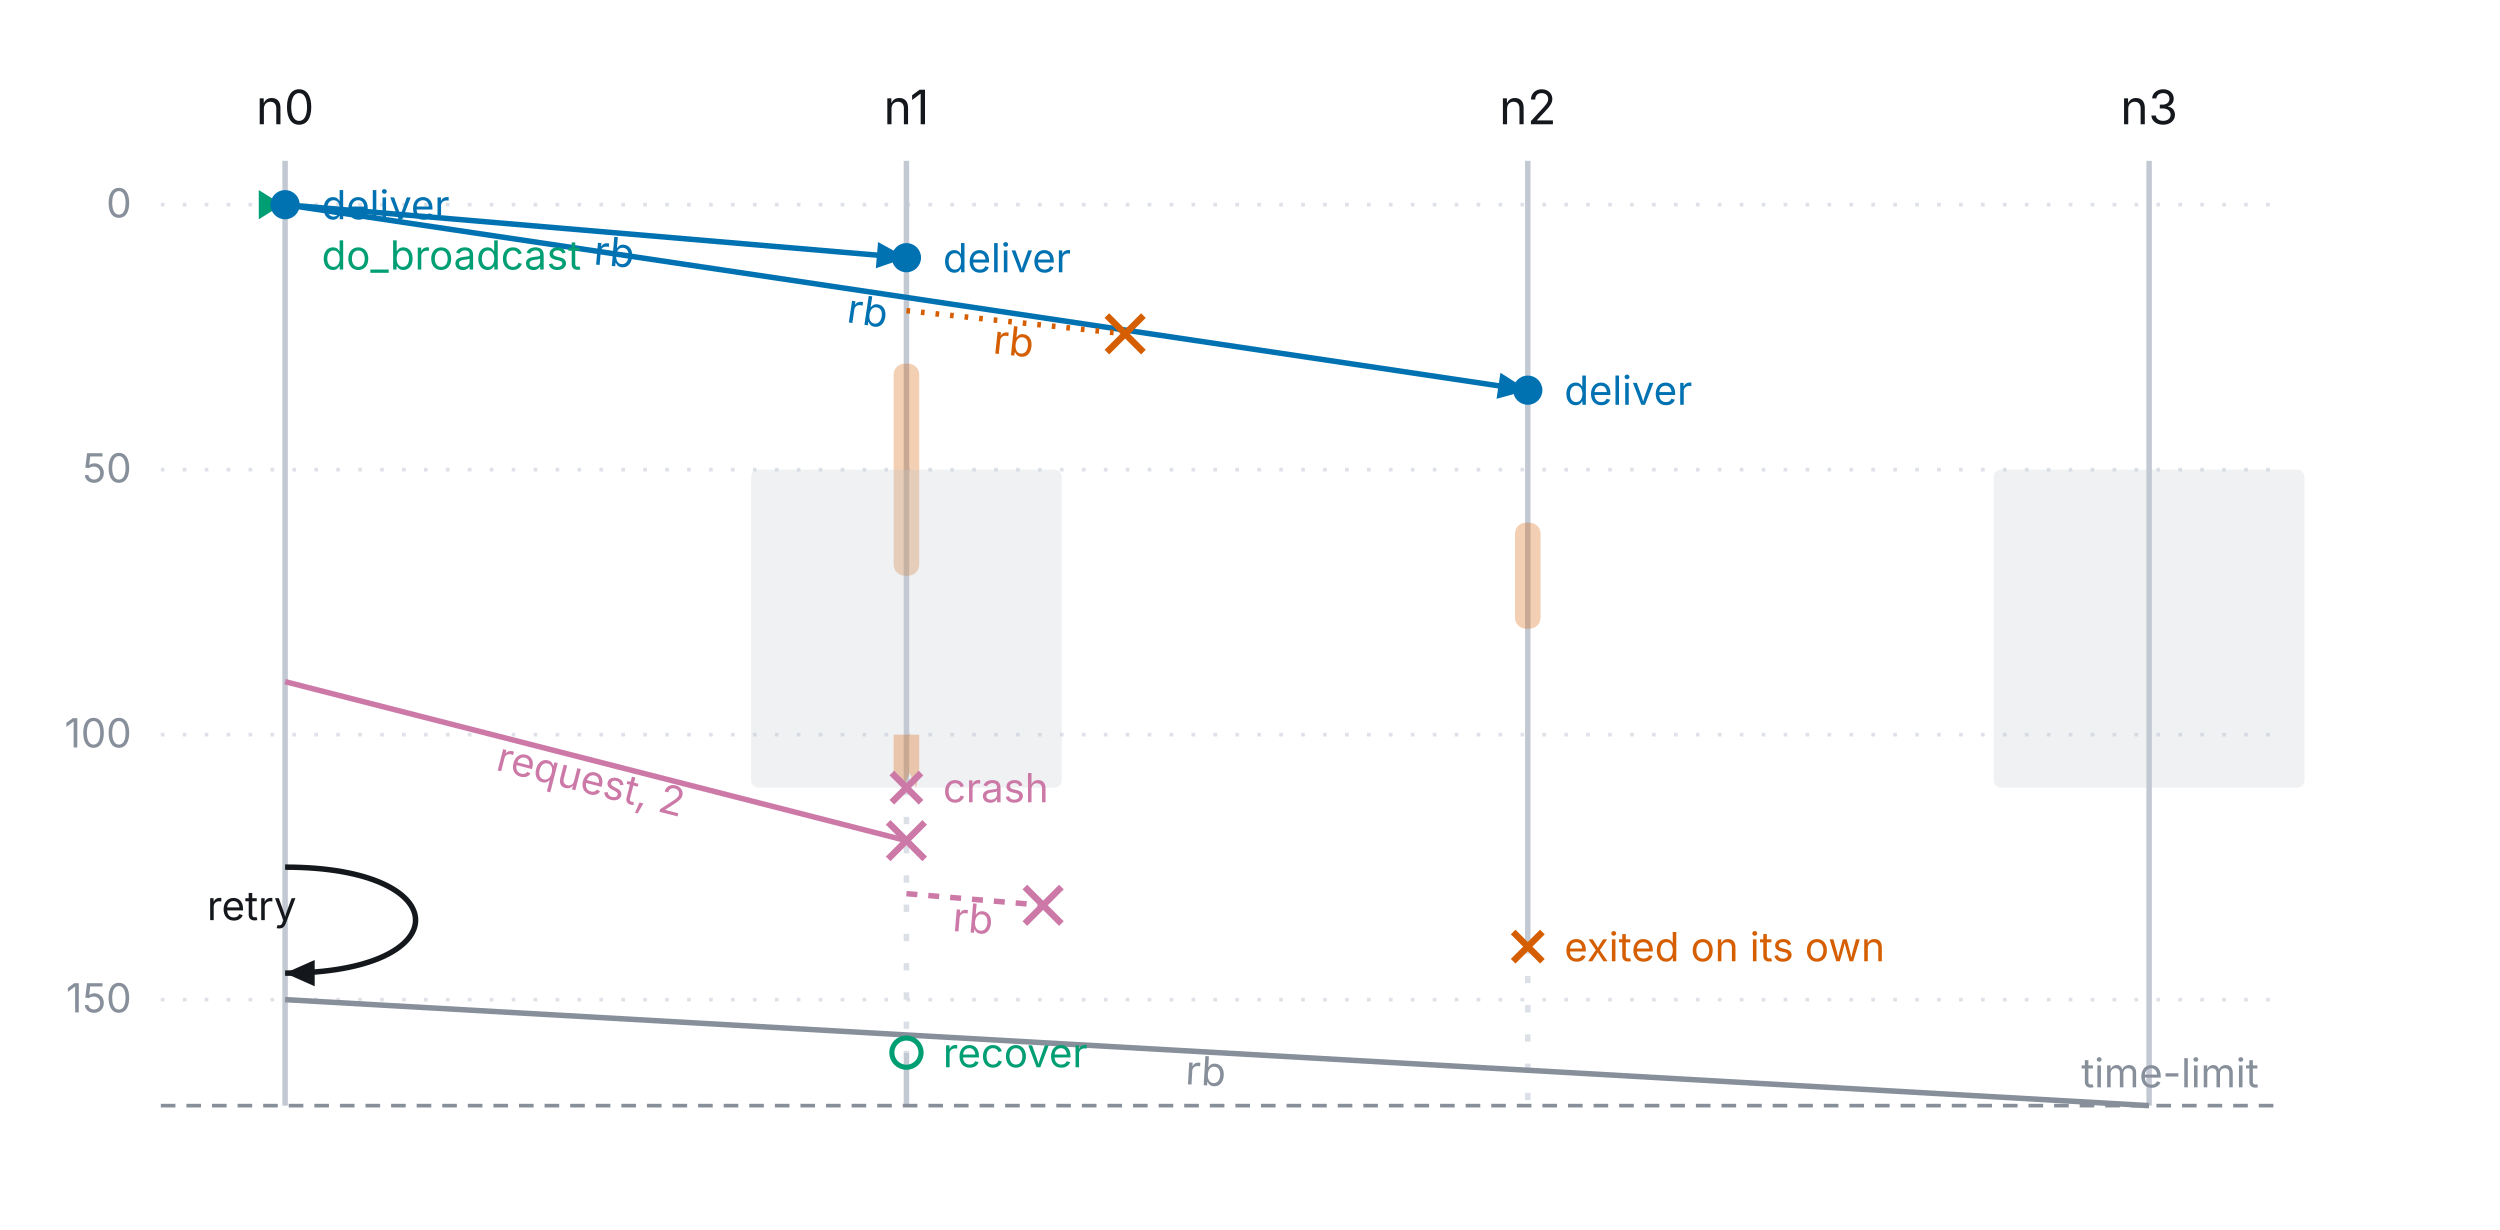
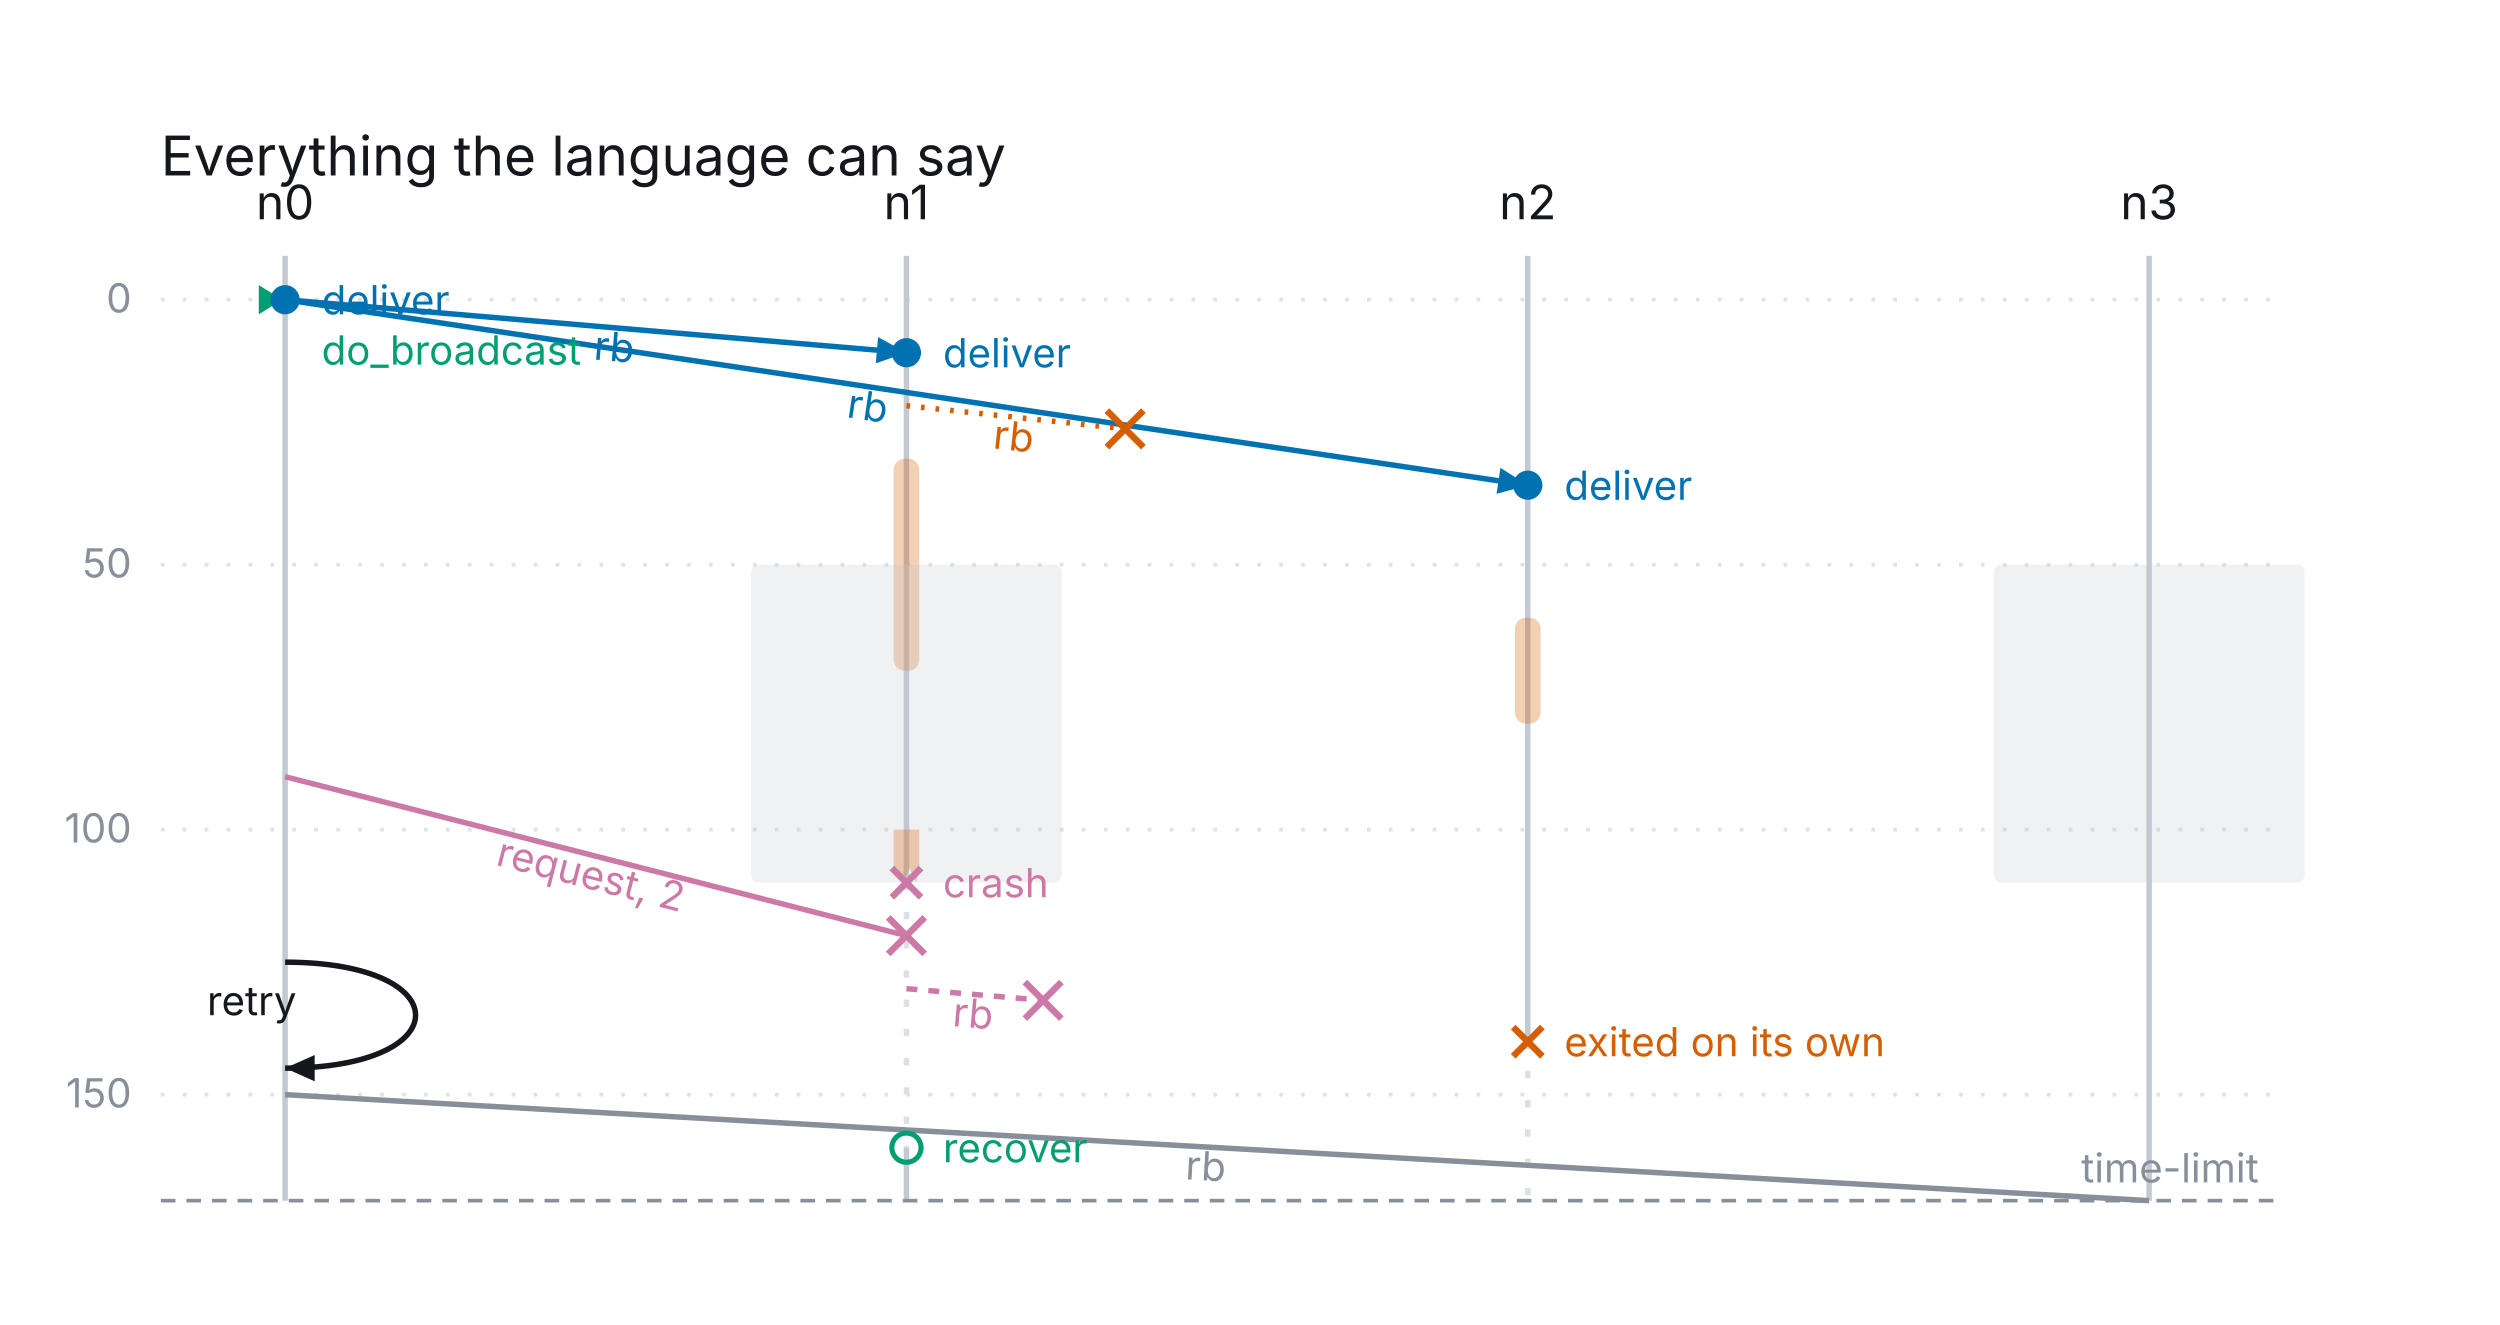
- <svg xmlns="http://www.w3.org/2000/svg" viewBox="0 0 684 336.5" width="684" height="336.5" role="img">
+ <svg xmlns="http://www.w3.org/2000/svg" viewBox="0 0 684 362.5" width="684" height="362.5" role="img">
  <defs>
    <marker id="h0072b2" viewBox="0 0 10 10" refX="9" refY="5" markerWidth="6" markerHeight="6" orient="auto-start-reverse">
      <path d="M 0 1 L 9 5 L 0 9 z" fill="#0072b2" />
    </marker>
    <marker id="h14171c" viewBox="0 0 10 10" refX="9" refY="5" markerWidth="6" markerHeight="6" orient="auto-start-reverse">
      <path d="M 0 1 L 9 5 L 0 9 z" fill="#14171c" />
    </marker>
  </defs>
-   <rect x="0" y="0" width="684" height="336.5" fill="#ffffff" />
-   <text x="36" y="59.5" font-size="11" text-anchor="end" fill="#878f9b" font-family="Inter, ui-sans-serif, system-ui, sans-serif" font-variant-numeric="tabular-nums">0</text>
-   <line x1="44" y1="56" x2="622" y2="56" stroke="#c3c9d3" stroke-width="1" stroke-dasharray="1 5" stroke-opacity="0.55" />
-   <text x="36" y="132" font-size="11" text-anchor="end" fill="#878f9b" font-family="Inter, ui-sans-serif, system-ui, sans-serif" font-variant-numeric="tabular-nums">50</text>
-   <line x1="44" y1="128.5" x2="622" y2="128.5" stroke="#c3c9d3" stroke-width="1" stroke-dasharray="1 5" stroke-opacity="0.55" />
-   <text x="36" y="204.5" font-size="11" text-anchor="end" fill="#878f9b" font-family="Inter, ui-sans-serif, system-ui, sans-serif" font-variant-numeric="tabular-nums">100</text>
-   <line x1="44" y1="201" x2="622" y2="201" stroke="#c3c9d3" stroke-width="1" stroke-dasharray="1 5" stroke-opacity="0.55" />
-   <text x="36" y="277" font-size="11" text-anchor="end" fill="#878f9b" font-family="Inter, ui-sans-serif, system-ui, sans-serif" font-variant-numeric="tabular-nums">150</text>
-   <line x1="44" y1="273.5" x2="622" y2="273.5" stroke="#c3c9d3" stroke-width="1" stroke-dasharray="1 5" stroke-opacity="0.55" />
-   <text x="78" y="34" font-size="13" text-anchor="middle" fill="#14171c" font-family="Inter, ui-sans-serif, system-ui, sans-serif" font-variant-numeric="tabular-nums">n0</text>
-   <line x1="78" y1="44" x2="78" y2="302.5" stroke="#c3c9d3" stroke-width="1.5" />
-   <text x="248" y="34" font-size="13" text-anchor="middle" fill="#14171c" font-family="Inter, ui-sans-serif, system-ui, sans-serif" font-variant-numeric="tabular-nums">n1</text>
-   <line x1="248" y1="44" x2="248" y2="215.5" stroke="#c3c9d3" stroke-width="1.5" />
-   <line x1="248" y1="215.5" x2="248" y2="288" stroke="#dbdfe6" stroke-width="1.5" stroke-dasharray="2 6" />
-   <line x1="248" y1="288" x2="248" y2="302.5" stroke="#c3c9d3" stroke-width="1.5" />
-   <text x="418" y="34" font-size="13" text-anchor="middle" fill="#14171c" font-family="Inter, ui-sans-serif, system-ui, sans-serif" font-variant-numeric="tabular-nums">n2</text>
-   <line x1="418" y1="44" x2="418" y2="259" stroke="#c3c9d3" stroke-width="1.5" />
-   <line x1="418" y1="259" x2="418" y2="302.5" stroke="#dbdfe6" stroke-width="1.5" stroke-dasharray="2 6" />
-   <text x="588" y="34" font-size="13" text-anchor="middle" fill="#14171c" font-family="Inter, ui-sans-serif, system-ui, sans-serif" font-variant-numeric="tabular-nums">n3</text>
-   <line x1="588" y1="44" x2="588" y2="302.5" stroke="#c3c9d3" stroke-width="1.5" />
-   <rect x="244.5" y="99.5" width="7" height="58" rx="3" fill="#d55e00" fill-opacity="0.3" />
-   <rect x="205.5" y="128.5" width="85" height="87" rx="2" fill="#c3c9d3" fill-opacity="0.25" />
-   <rect x="545.5" y="128.5" width="85" height="87" rx="2" fill="#c3c9d3" fill-opacity="0.25" />
-   <rect x="414.5" y="143" width="7" height="29" rx="3" fill="#d55e00" fill-opacity="0.3" />
-   <path d="M 244.5 201 L 251.5 201 L 251.5 211.5 L 250.63 215.5 L 248.88 211.5 L 247.13 215.5 L 245.38 211.5 L 244.5 211.5 Z" fill="#d55e00" fill-opacity="0.3" />
-   <line x1="78" y1="56" x2="248" y2="70.5" stroke="#0072b2" stroke-width="1.5" marker-end="url(#h0072b2)" />
-   <line x1="78" y1="56" x2="418" y2="106.75" stroke="#0072b2" stroke-width="1.5" marker-end="url(#h0072b2)" />
-   <line x1="248" y1="85" x2="307.84" y2="91.34" stroke="#d55e00" stroke-width="1.5" stroke-dasharray="1 3" />
-   <line x1="302.84" y1="86.34" x2="312.84" y2="96.34" stroke="#d55e00" stroke-width="1.8" />
-   <line x1="312.84" y1="86.34" x2="302.84" y2="96.34" stroke="#d55e00" stroke-width="1.8" />
-   <line x1="78" y1="186.5" x2="248" y2="230" stroke="#cc79a7" stroke-width="1.5" />
-   <line x1="243" y1="225" x2="253" y2="235" stroke="#cc79a7" stroke-width="1.8" />
-   <line x1="253" y1="225" x2="243" y2="235" stroke="#cc79a7" stroke-width="1.8" />
-   <path d="M 78 237.25 C 125.6 237.25, 125.6 266.25, 78 266.25" fill="none" stroke="#14171c" stroke-width="1.5" marker-end="url(#h14171c)" />
-   <line x1="248" y1="244.5" x2="285.4" y2="247.69" stroke="#cc79a7" stroke-width="1.5" stroke-dasharray="3 3" />
-   <line x1="280.4" y1="242.69" x2="290.4" y2="252.69" stroke="#cc79a7" stroke-width="1.8" />
-   <line x1="290.4" y1="242.69" x2="280.4" y2="252.69" stroke="#cc79a7" stroke-width="1.8" />
-   <line x1="78" y1="273.5" x2="588" y2="302.5" stroke="#878f9b" stroke-width="1.5" />
-   <polygon points="70.8,52 77.2,56 70.8,60" fill="#009e73" />
-   <circle cx="78" cy="56" r="4" fill="#0072b2" />
-   <circle cx="248" cy="70.5" r="4" fill="#0072b2" />
-   <circle cx="418" cy="106.75" r="4" fill="#0072b2" />
-   <line x1="244" y1="211.5" x2="252" y2="219.5" stroke="#cc79a7" stroke-width="1.8" />
-   <line x1="252" y1="211.5" x2="244" y2="219.5" stroke="#cc79a7" stroke-width="1.8" />
-   <line x1="414" y1="255" x2="422" y2="263" stroke="#d55e00" stroke-width="1.8" />
-   <line x1="422" y1="255" x2="414" y2="263" stroke="#d55e00" stroke-width="1.8" />
-   <circle cx="248" cy="288" r="4" fill="none" stroke="#009e73" stroke-width="1.4" />
-   <line x1="44" y1="302.5" x2="622" y2="302.5" stroke="#878f9b" stroke-width="1" stroke-dasharray="4 3" />
-   <text x="88" y="60" font-size="11" text-anchor="start" fill="#0072b2" font-family="Inter, ui-sans-serif, system-ui, sans-serif">deliver</text>
-   <text x="88" y="73.75" font-size="11" text-anchor="start" fill="#009e73" font-family="Inter, ui-sans-serif, system-ui, sans-serif">do_broadcast</text>
-   <text x="258" y="74.5" font-size="11" text-anchor="start" fill="#0072b2" font-family="Inter, ui-sans-serif, system-ui, sans-serif">deliver</text>
-   <text x="258" y="219.5" font-size="11" text-anchor="start" fill="#cc79a7" font-family="Inter, ui-sans-serif, system-ui, sans-serif">crash</text>
-   <text x="258" y="292" font-size="11" text-anchor="start" fill="#009e73" font-family="Inter, ui-sans-serif, system-ui, sans-serif">recover</text>
-   <text x="428" y="110.75" font-size="11" text-anchor="start" fill="#0072b2" font-family="Inter, ui-sans-serif, system-ui, sans-serif">deliver</text>
-   <text x="428" y="263" font-size="11" text-anchor="start" fill="#d55e00" font-family="Inter, ui-sans-serif, system-ui, sans-serif">exited on its own</text>
-   <text x="618" y="297.5" font-size="11" text-anchor="end" fill="#878f9b" font-family="Inter, ui-sans-serif, system-ui, sans-serif">time-limit</text>
-   <text x="167.76" y="72.8" font-size="11" text-anchor="middle" fill="#0072b2" font-family="Inter, ui-sans-serif, system-ui, sans-serif" transform="rotate(4.88 167.76 72.8)">rb</text>
-   <text x="236.87" y="88.92" font-size="11" text-anchor="middle" fill="#0072b2" font-family="Inter, ui-sans-serif, system-ui, sans-serif" transform="rotate(8.49 236.87 88.92)">rb</text>
-   <text x="276.96" y="97.23" font-size="11" text-anchor="middle" fill="#d55e00" font-family="Inter, ui-sans-serif, system-ui, sans-serif" transform="rotate(6.04 276.96 97.23)">rb</text>
-   <text x="160.74" y="217.07" font-size="11" text-anchor="middle" fill="#cc79a7" font-family="Inter, ui-sans-serif, system-ui, sans-serif" transform="rotate(14.35 160.74 217.07)">request, 2</text>
-   <text x="68.89" y="251.75" font-size="11" text-anchor="middle" fill="#14171c" font-family="Inter, ui-sans-serif, system-ui, sans-serif">retry</text>
-   <text x="265.93" y="255.17" font-size="11" text-anchor="middle" fill="#cc79a7" font-family="Inter, ui-sans-serif, system-ui, sans-serif" transform="rotate(4.88 265.93 255.17)">rb</text>
-   <text x="329.7" y="296.94" font-size="11" text-anchor="middle" fill="#878f9b" font-family="Inter, ui-sans-serif, system-ui, sans-serif" transform="rotate(3.25 329.7 296.94)">rb</text>
+   <rect x="0" y="0" width="684" height="362.5" fill="#ffffff" />
+   <text x="44" y="48" font-size="15" text-anchor="start" fill="#14171c" font-family="Inter, ui-sans-serif, system-ui, sans-serif">Everything the language can say</text>
+   <text x="36" y="85.5" font-size="11" text-anchor="end" fill="#878f9b" font-family="Inter, ui-sans-serif, system-ui, sans-serif" font-variant-numeric="tabular-nums">0</text>
+   <line x1="44" y1="82" x2="622" y2="82" stroke="#c3c9d3" stroke-width="1" stroke-dasharray="1 5" stroke-opacity="0.55" />
+   <text x="36" y="158" font-size="11" text-anchor="end" fill="#878f9b" font-family="Inter, ui-sans-serif, system-ui, sans-serif" font-variant-numeric="tabular-nums">50</text>
+   <line x1="44" y1="154.5" x2="622" y2="154.5" stroke="#c3c9d3" stroke-width="1" stroke-dasharray="1 5" stroke-opacity="0.55" />
+   <text x="36" y="230.5" font-size="11" text-anchor="end" fill="#878f9b" font-family="Inter, ui-sans-serif, system-ui, sans-serif" font-variant-numeric="tabular-nums">100</text>
+   <line x1="44" y1="227" x2="622" y2="227" stroke="#c3c9d3" stroke-width="1" stroke-dasharray="1 5" stroke-opacity="0.55" />
+   <text x="36" y="303" font-size="11" text-anchor="end" fill="#878f9b" font-family="Inter, ui-sans-serif, system-ui, sans-serif" font-variant-numeric="tabular-nums">150</text>
+   <line x1="44" y1="299.5" x2="622" y2="299.5" stroke="#c3c9d3" stroke-width="1" stroke-dasharray="1 5" stroke-opacity="0.55" />
+   <text x="78" y="60" font-size="13" text-anchor="middle" fill="#14171c" font-family="Inter, ui-sans-serif, system-ui, sans-serif" font-variant-numeric="tabular-nums">n0</text>
+   <line x1="78" y1="70" x2="78" y2="328.5" stroke="#c3c9d3" stroke-width="1.5" />
+   <text x="248" y="60" font-size="13" text-anchor="middle" fill="#14171c" font-family="Inter, ui-sans-serif, system-ui, sans-serif" font-variant-numeric="tabular-nums">n1</text>
+   <line x1="248" y1="70" x2="248" y2="241.5" stroke="#c3c9d3" stroke-width="1.5" />
+   <line x1="248" y1="241.5" x2="248" y2="314" stroke="#dbdfe6" stroke-width="1.5" stroke-dasharray="2 6" />
+   <line x1="248" y1="314" x2="248" y2="328.5" stroke="#c3c9d3" stroke-width="1.5" />
+   <text x="418" y="60" font-size="13" text-anchor="middle" fill="#14171c" font-family="Inter, ui-sans-serif, system-ui, sans-serif" font-variant-numeric="tabular-nums">n2</text>
+   <line x1="418" y1="70" x2="418" y2="285" stroke="#c3c9d3" stroke-width="1.5" />
+   <line x1="418" y1="285" x2="418" y2="328.5" stroke="#dbdfe6" stroke-width="1.5" stroke-dasharray="2 6" />
+   <text x="588" y="60" font-size="13" text-anchor="middle" fill="#14171c" font-family="Inter, ui-sans-serif, system-ui, sans-serif" font-variant-numeric="tabular-nums">n3</text>
+   <line x1="588" y1="70" x2="588" y2="328.5" stroke="#c3c9d3" stroke-width="1.5" />
+   <rect x="244.5" y="125.5" width="7" height="58" rx="3" fill="#d55e00" fill-opacity="0.3" />
+   <rect x="205.5" y="154.5" width="85" height="87" rx="2" fill="#c3c9d3" fill-opacity="0.25" />
+   <rect x="545.5" y="154.5" width="85" height="87" rx="2" fill="#c3c9d3" fill-opacity="0.25" />
+   <rect x="414.5" y="169" width="7" height="29" rx="3" fill="#d55e00" fill-opacity="0.3" />
+   <path d="M 244.5 227 L 251.5 227 L 251.5 237.5 L 250.63 241.5 L 248.88 237.5 L 247.13 241.5 L 245.38 237.5 L 244.5 237.5 Z" fill="#d55e00" fill-opacity="0.3" />
+   <line x1="78" y1="82" x2="248" y2="96.5" stroke="#0072b2" stroke-width="1.5" marker-end="url(#h0072b2)" />
+   <line x1="78" y1="82" x2="418" y2="132.75" stroke="#0072b2" stroke-width="1.5" marker-end="url(#h0072b2)" />
+   <line x1="248" y1="111" x2="307.84" y2="117.34" stroke="#d55e00" stroke-width="1.5" stroke-dasharray="1 3" />
+   <line x1="302.84" y1="112.34" x2="312.84" y2="122.34" stroke="#d55e00" stroke-width="1.8" />
+   <line x1="312.84" y1="112.34" x2="302.84" y2="122.34" stroke="#d55e00" stroke-width="1.8" />
+   <line x1="78" y1="212.5" x2="248" y2="256" stroke="#cc79a7" stroke-width="1.5" />
+   <line x1="243" y1="251" x2="253" y2="261" stroke="#cc79a7" stroke-width="1.8" />
+   <line x1="253" y1="251" x2="243" y2="261" stroke="#cc79a7" stroke-width="1.8" />
+   <path d="M 78 263.25 C 125.6 263.25 125.6 292.25 78 292.25" fill="none" stroke="#14171c" stroke-width="1.5" marker-end="url(#h14171c)" />
+   <line x1="248" y1="270.5" x2="285.4" y2="273.69" stroke="#cc79a7" stroke-width="1.5" stroke-dasharray="3 3" />
+   <line x1="280.4" y1="268.69" x2="290.4" y2="278.69" stroke="#cc79a7" stroke-width="1.8" />
+   <line x1="290.4" y1="268.69" x2="280.4" y2="278.69" stroke="#cc79a7" stroke-width="1.8" />
+   <line x1="78" y1="299.5" x2="588" y2="328.5" stroke="#878f9b" stroke-width="1.5" />
+   <polygon points="70.8,78 77.2,82 70.8,86" fill="#009e73" />
+   <circle cx="78" cy="82" r="4" fill="#0072b2" />
+   <circle cx="248" cy="96.5" r="4" fill="#0072b2" />
+   <circle cx="418" cy="132.75" r="4" fill="#0072b2" />
+   <line x1="244" y1="237.5" x2="252" y2="245.5" stroke="#cc79a7" stroke-width="1.8" />
+   <line x1="252" y1="237.5" x2="244" y2="245.5" stroke="#cc79a7" stroke-width="1.8" />
+   <line x1="414" y1="281" x2="422" y2="289" stroke="#d55e00" stroke-width="1.8" />
+   <line x1="422" y1="281" x2="414" y2="289" stroke="#d55e00" stroke-width="1.8" />
+   <circle cx="248" cy="314" r="4" fill="none" stroke="#009e73" stroke-width="1.4" />
+   <line x1="44" y1="328.5" x2="622" y2="328.5" stroke="#878f9b" stroke-width="1" stroke-dasharray="4 3" />
+   <text x="88" y="86" font-size="11" text-anchor="start" fill="#0072b2" font-family="Inter, ui-sans-serif, system-ui, sans-serif">deliver</text>
+   <text x="88" y="99.75" font-size="11" text-anchor="start" fill="#009e73" font-family="Inter, ui-sans-serif, system-ui, sans-serif">do_broadcast</text>
+   <text x="258" y="100.5" font-size="11" text-anchor="start" fill="#0072b2" font-family="Inter, ui-sans-serif, system-ui, sans-serif">deliver</text>
+   <text x="258" y="245.5" font-size="11" text-anchor="start" fill="#cc79a7" font-family="Inter, ui-sans-serif, system-ui, sans-serif">crash</text>
+   <text x="258" y="318" font-size="11" text-anchor="start" fill="#009e73" font-family="Inter, ui-sans-serif, system-ui, sans-serif">recover</text>
+   <text x="428" y="136.75" font-size="11" text-anchor="start" fill="#0072b2" font-family="Inter, ui-sans-serif, system-ui, sans-serif">deliver</text>
+   <text x="428" y="289" font-size="11" text-anchor="start" fill="#d55e00" font-family="Inter, ui-sans-serif, system-ui, sans-serif">exited on its own</text>
+   <text x="618" y="323.5" font-size="11" text-anchor="end" fill="#878f9b" font-family="Inter, ui-sans-serif, system-ui, sans-serif">time-limit</text>
+   <text x="167.76" y="98.8" font-size="11" text-anchor="middle" fill="#0072b2" font-family="Inter, ui-sans-serif, system-ui, sans-serif" transform="rotate(4.88 167.76 98.8)">rb</text>
+   <text x="236.87" y="114.92" font-size="11" text-anchor="middle" fill="#0072b2" font-family="Inter, ui-sans-serif, system-ui, sans-serif" transform="rotate(8.49 236.87 114.92)">rb</text>
+   <text x="276.96" y="123.23" font-size="11" text-anchor="middle" fill="#d55e00" font-family="Inter, ui-sans-serif, system-ui, sans-serif" transform="rotate(6.04 276.96 123.23)">rb</text>
+   <text x="160.74" y="243.07" font-size="11" text-anchor="middle" fill="#cc79a7" font-family="Inter, ui-sans-serif, system-ui, sans-serif" transform="rotate(14.35 160.74 243.07)">request, 2</text>
+   <text x="68.89" y="277.75" font-size="11" text-anchor="middle" fill="#14171c" font-family="Inter, ui-sans-serif, system-ui, sans-serif">retry</text>
+   <text x="265.93" y="281.17" font-size="11" text-anchor="middle" fill="#cc79a7" font-family="Inter, ui-sans-serif, system-ui, sans-serif" transform="rotate(4.88 265.93 281.17)">rb</text>
+   <text x="329.7" y="322.94" font-size="11" text-anchor="middle" fill="#878f9b" font-family="Inter, ui-sans-serif, system-ui, sans-serif" transform="rotate(3.25 329.7 322.94)">rb</text>
</svg>
